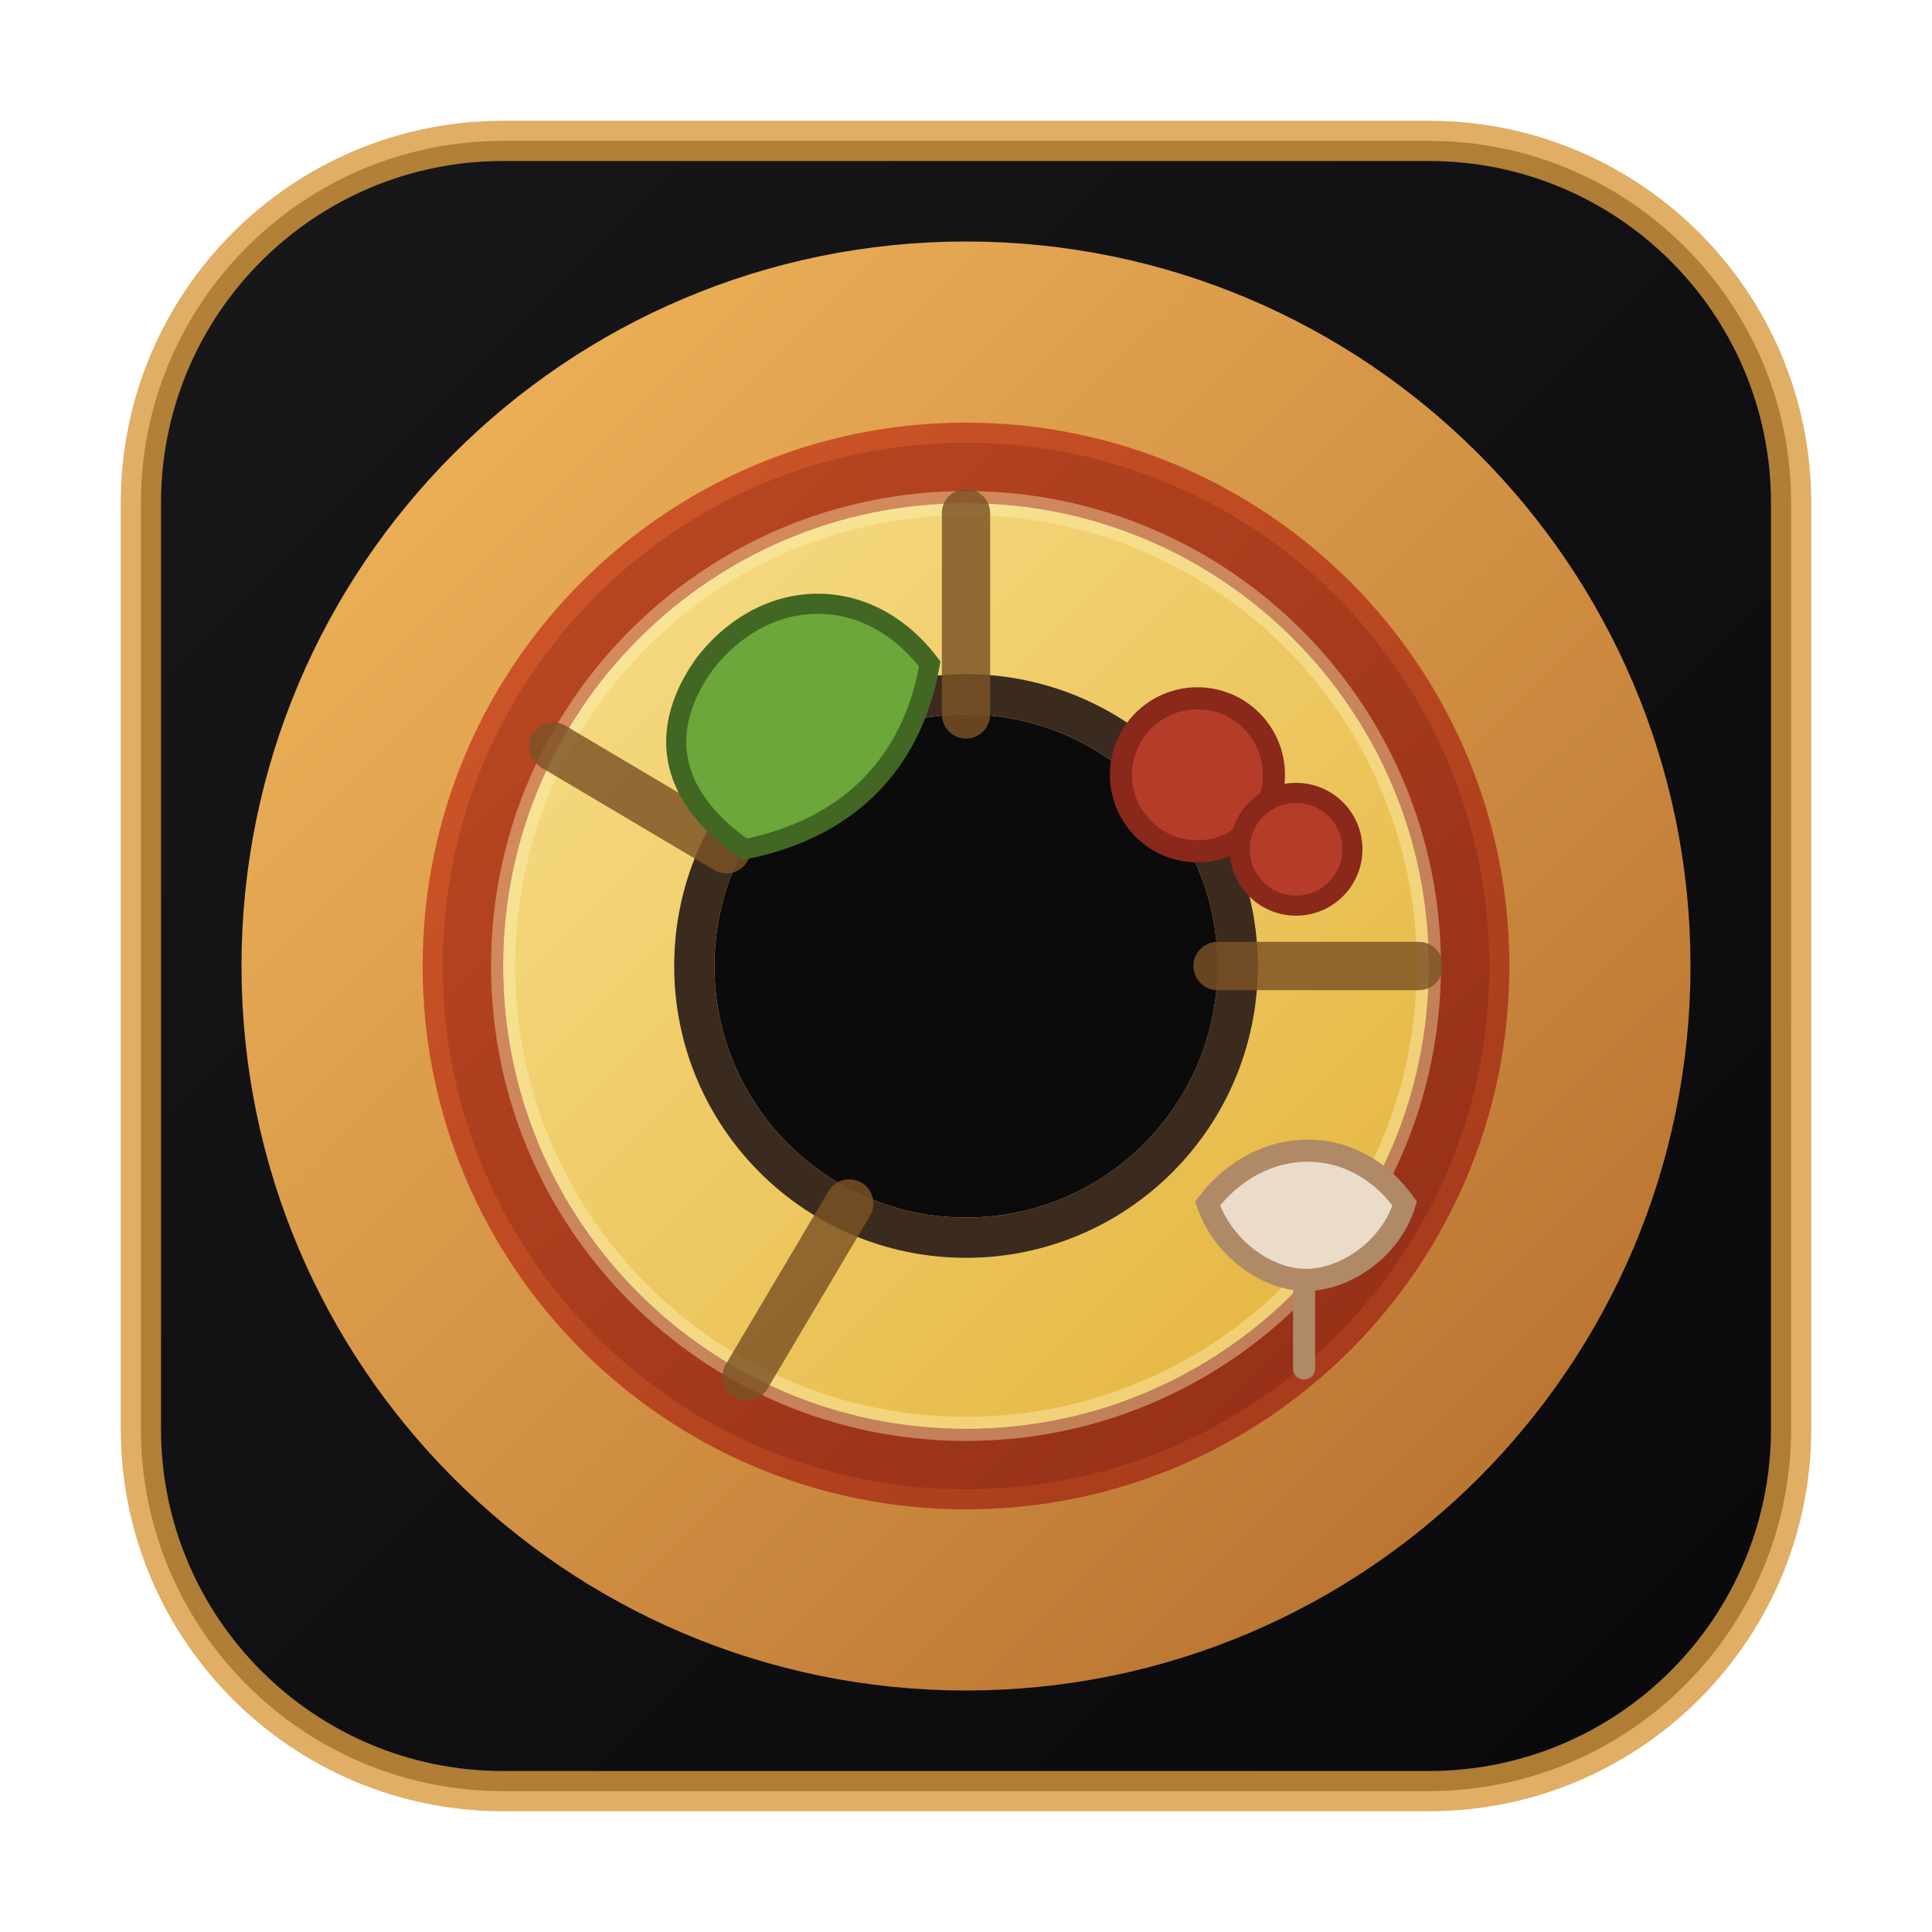
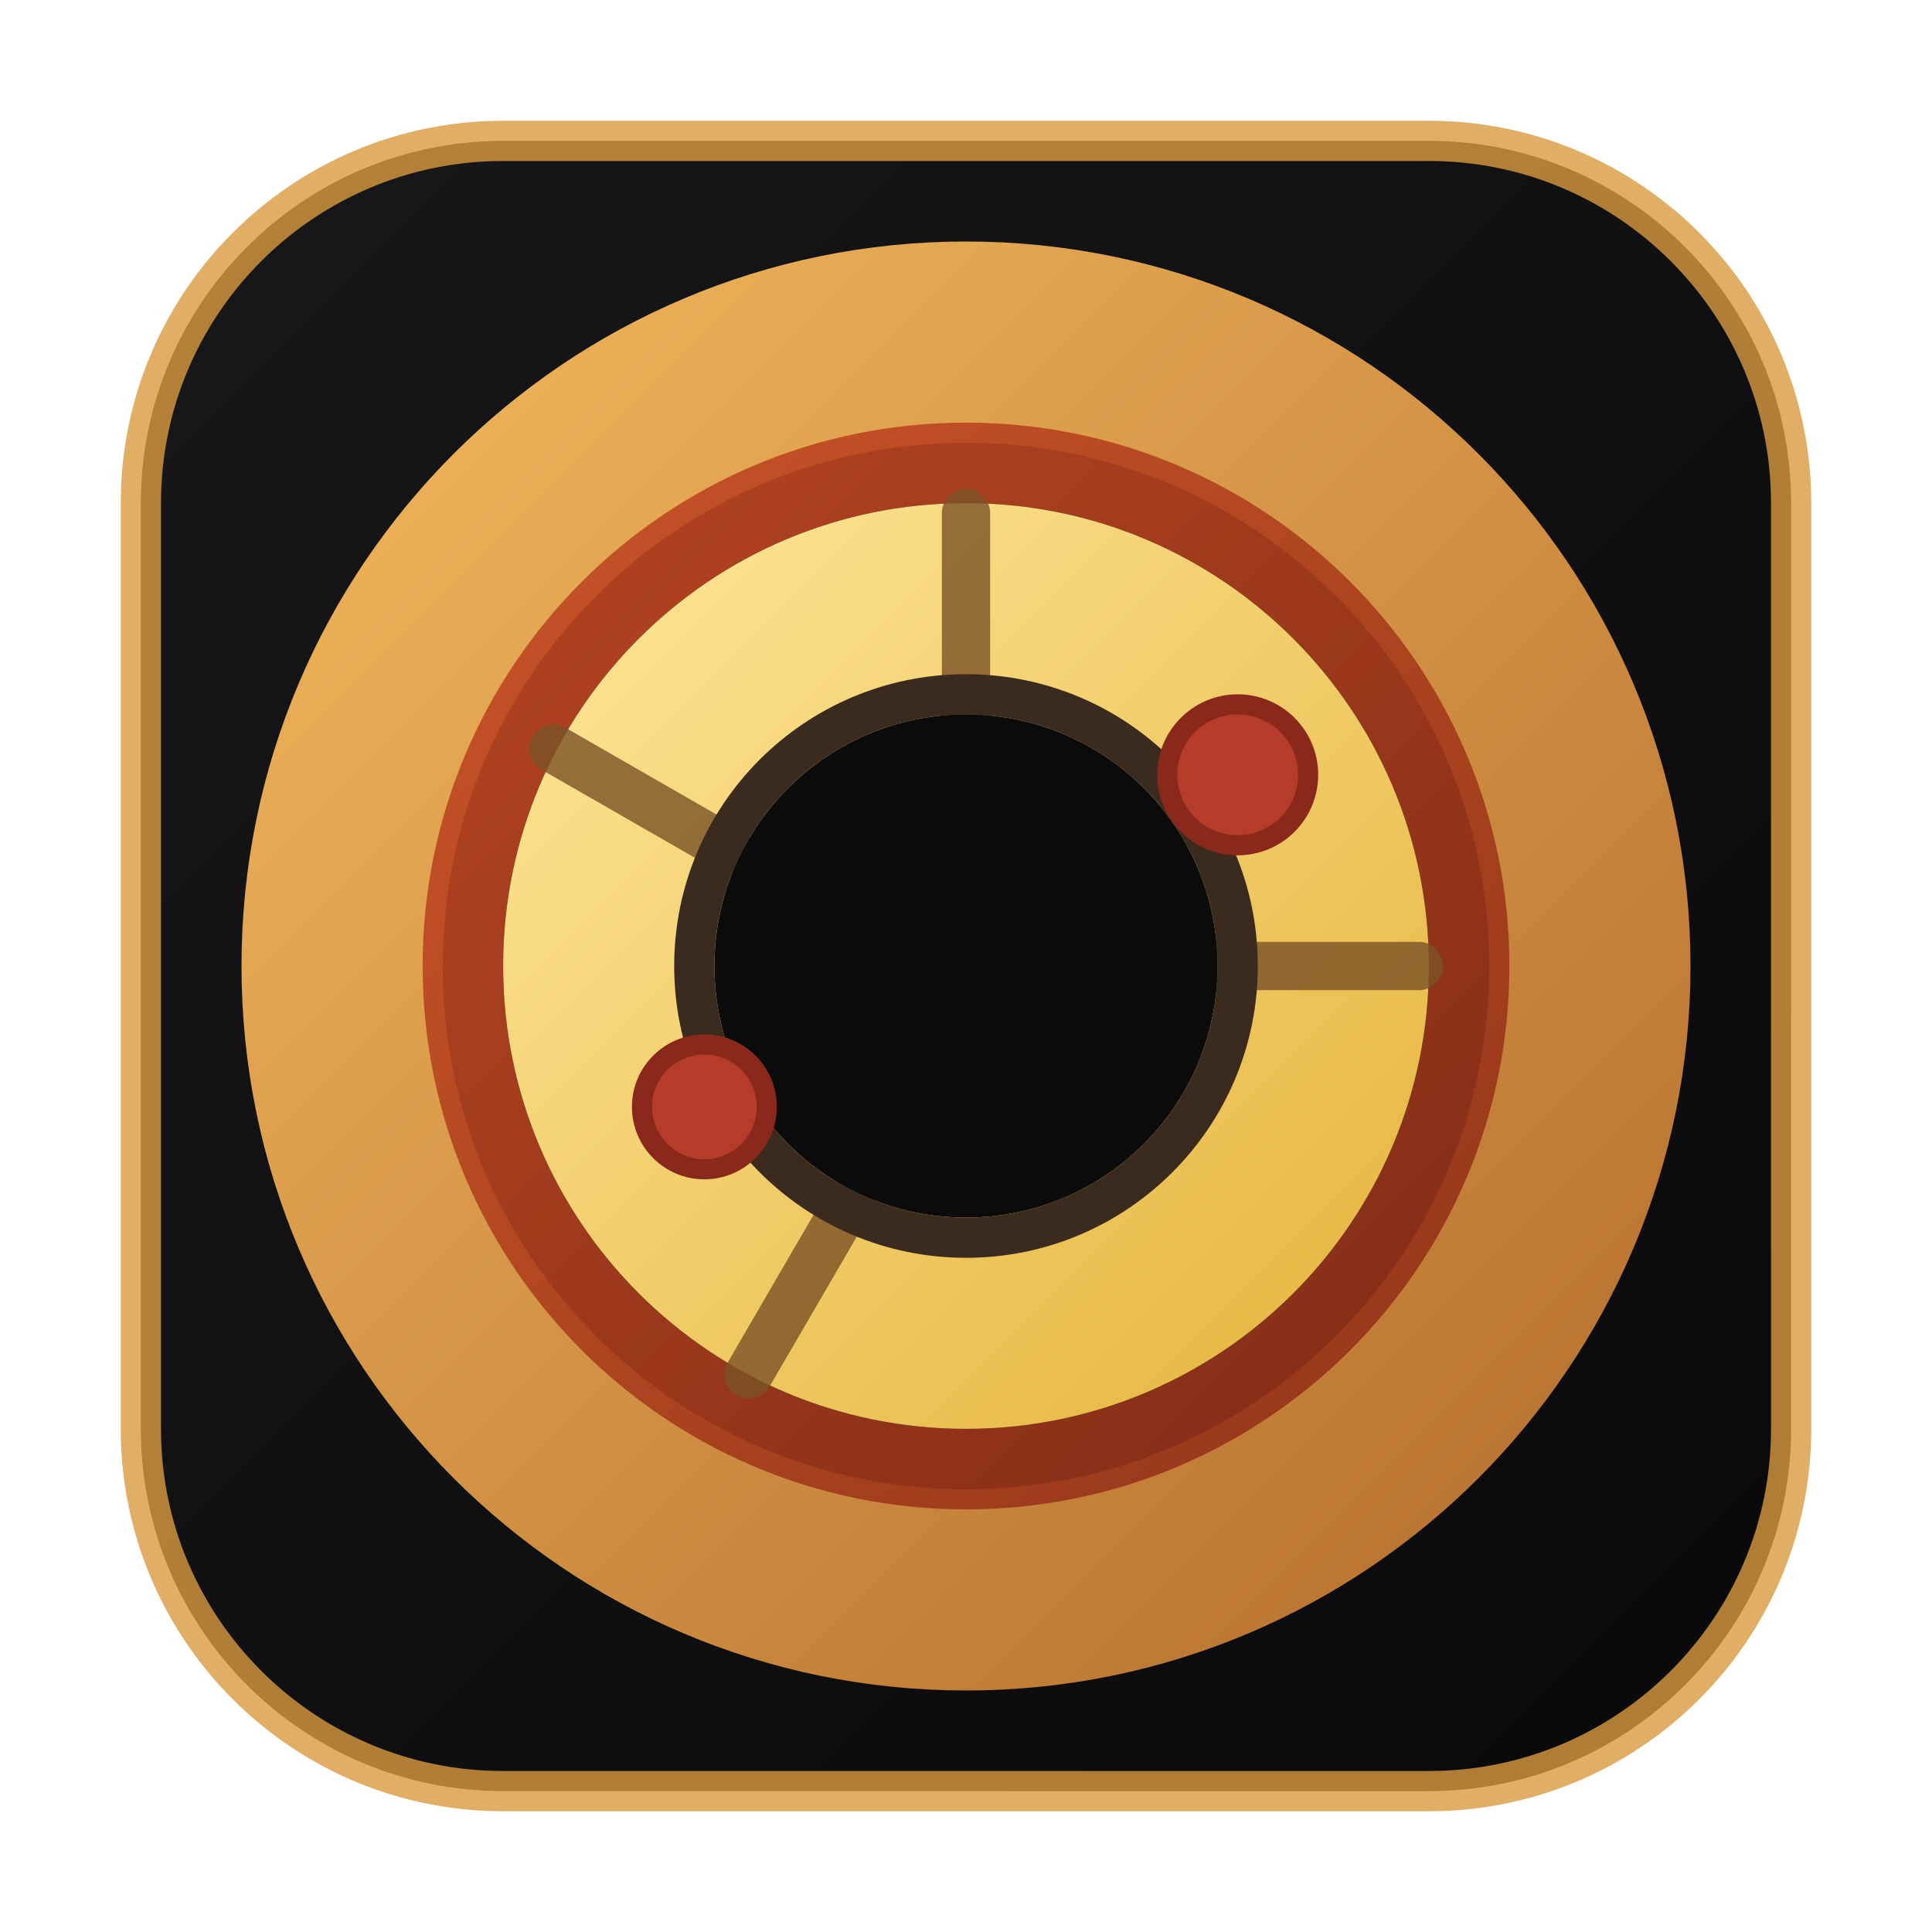
<svg xmlns="http://www.w3.org/2000/svg" viewBox="0 0 96 96">
  <defs>
    <linearGradient id="tile" x1="0" y1="0" x2="1" y2="1">
      <stop offset="0%" stop-color="#18181b" />
      <stop offset="100%" stop-color="#09090b" />
    </linearGradient>
    <linearGradient id="crust" x1="0" y1="0" x2="1" y2="1">
      <stop offset="0%" stop-color="#efb45a" />
      <stop offset="100%" stop-color="#b7702f" />
    </linearGradient>
    <linearGradient id="cheese" x1="0" y1="0" x2="1" y2="1">
-       <stop offset="0%" stop-color="#f7df8a" />
+       <stop offset="0%" stop-color="#ffe89a" />
      <stop offset="100%" stop-color="#e4b23a" />
    </linearGradient>
    <linearGradient id="sauce" x1="0" y1="0" x2="1" y2="1">
-       <stop offset="0%" stop-color="#cf4e24" />
-       <stop offset="100%" stop-color="#9f3117" />
+       <stop offset="0%" stop-color="#c64a22" />
+       <stop offset="100%" stop-color="#8f2f17" />
    </linearGradient>
  </defs>
  <rect x="7" y="7" width="82" height="82" rx="18" fill="url(#tile)" />
  <rect x="7" y="7" width="82" height="82" rx="18" fill="none" stroke="#d89a3e" stroke-width="2" opacity="0.8" />
  <circle cx="48" cy="48" r="31" fill="none" stroke="url(#crust)" stroke-width="10" />
  <circle cx="48" cy="48" r="25" fill="none" stroke="url(#sauce)" stroke-width="4" opacity="0.9" />
  <circle cx="48" cy="48" r="23" fill="url(#cheese)" />
-   <circle cx="48" cy="48" r="23" fill="none" stroke="#fff2b8" stroke-width="1.2" opacity="0.4" />
+   <g stroke="#7b5225" stroke-width="2.4" stroke-linecap="round" opacity="0.8">
+     <path d="M48 25.5v10" />
+     <path d="M70.5 48h-10" />
+     <path d="M37.2 68.3l5-8.6" />
+     <path d="M27.5 37.2l8.7 5" />
+   </g>
  <circle cx="48" cy="48" r="12.5" fill="#0b0b0c" />
  <circle cx="48" cy="48" r="13.5" fill="none" stroke="#3b2a1e" stroke-width="2" />
-   <g stroke="#7b5225" stroke-width="2.4" stroke-linecap="round" opacity="0.82">
-     <path d="M48 35.5 L48 25.5" />
-     <path d="M60.5 48 L70.5 48" />
-     <path d="M42.2 59.8 L37.1 68.4" />
-     <path d="M36.1 42.2 L27.5 37.1" />
-   </g>
-   <path d="M35 33c3.1-4 8.2-4 11.2 0c-0.9 5.1-4.2 8.2-9.2 9.2c-4-2.8-4.2-6.1-2-9.2Z" fill="#6ba73a" stroke="#416723" stroke-width="1" />
-   <path d="M60 59.8c2.7-3.5 7.3-3.5 9.8 0c-0.7 2.3-3 3.8-4.9 3.8s-4.1-1.5-4.9-3.8Z" fill="#eadcc8" stroke="#b08967" stroke-width="1.1" />
-   <path d="M64.8 63.6v4.4" stroke="#b08967" stroke-width="1.1" stroke-linecap="round" />
-   <circle cx="59.5" cy="38.5" r="3.8" fill="#b63c2a" stroke="#8a281c" stroke-width="1.1" />
-   <circle cx="64.4" cy="42.2" r="2.8" fill="#b63c2a" stroke="#8a281c" stroke-width="1" />
+   <circle cx="61.5" cy="38.5" r="3.5" fill="#b63c2a" stroke="#8a281c" stroke-width="1" />
+   <circle cx="35" cy="55" r="3.1" fill="#b63c2a" stroke="#8a281c" stroke-width="1" />
</svg>
